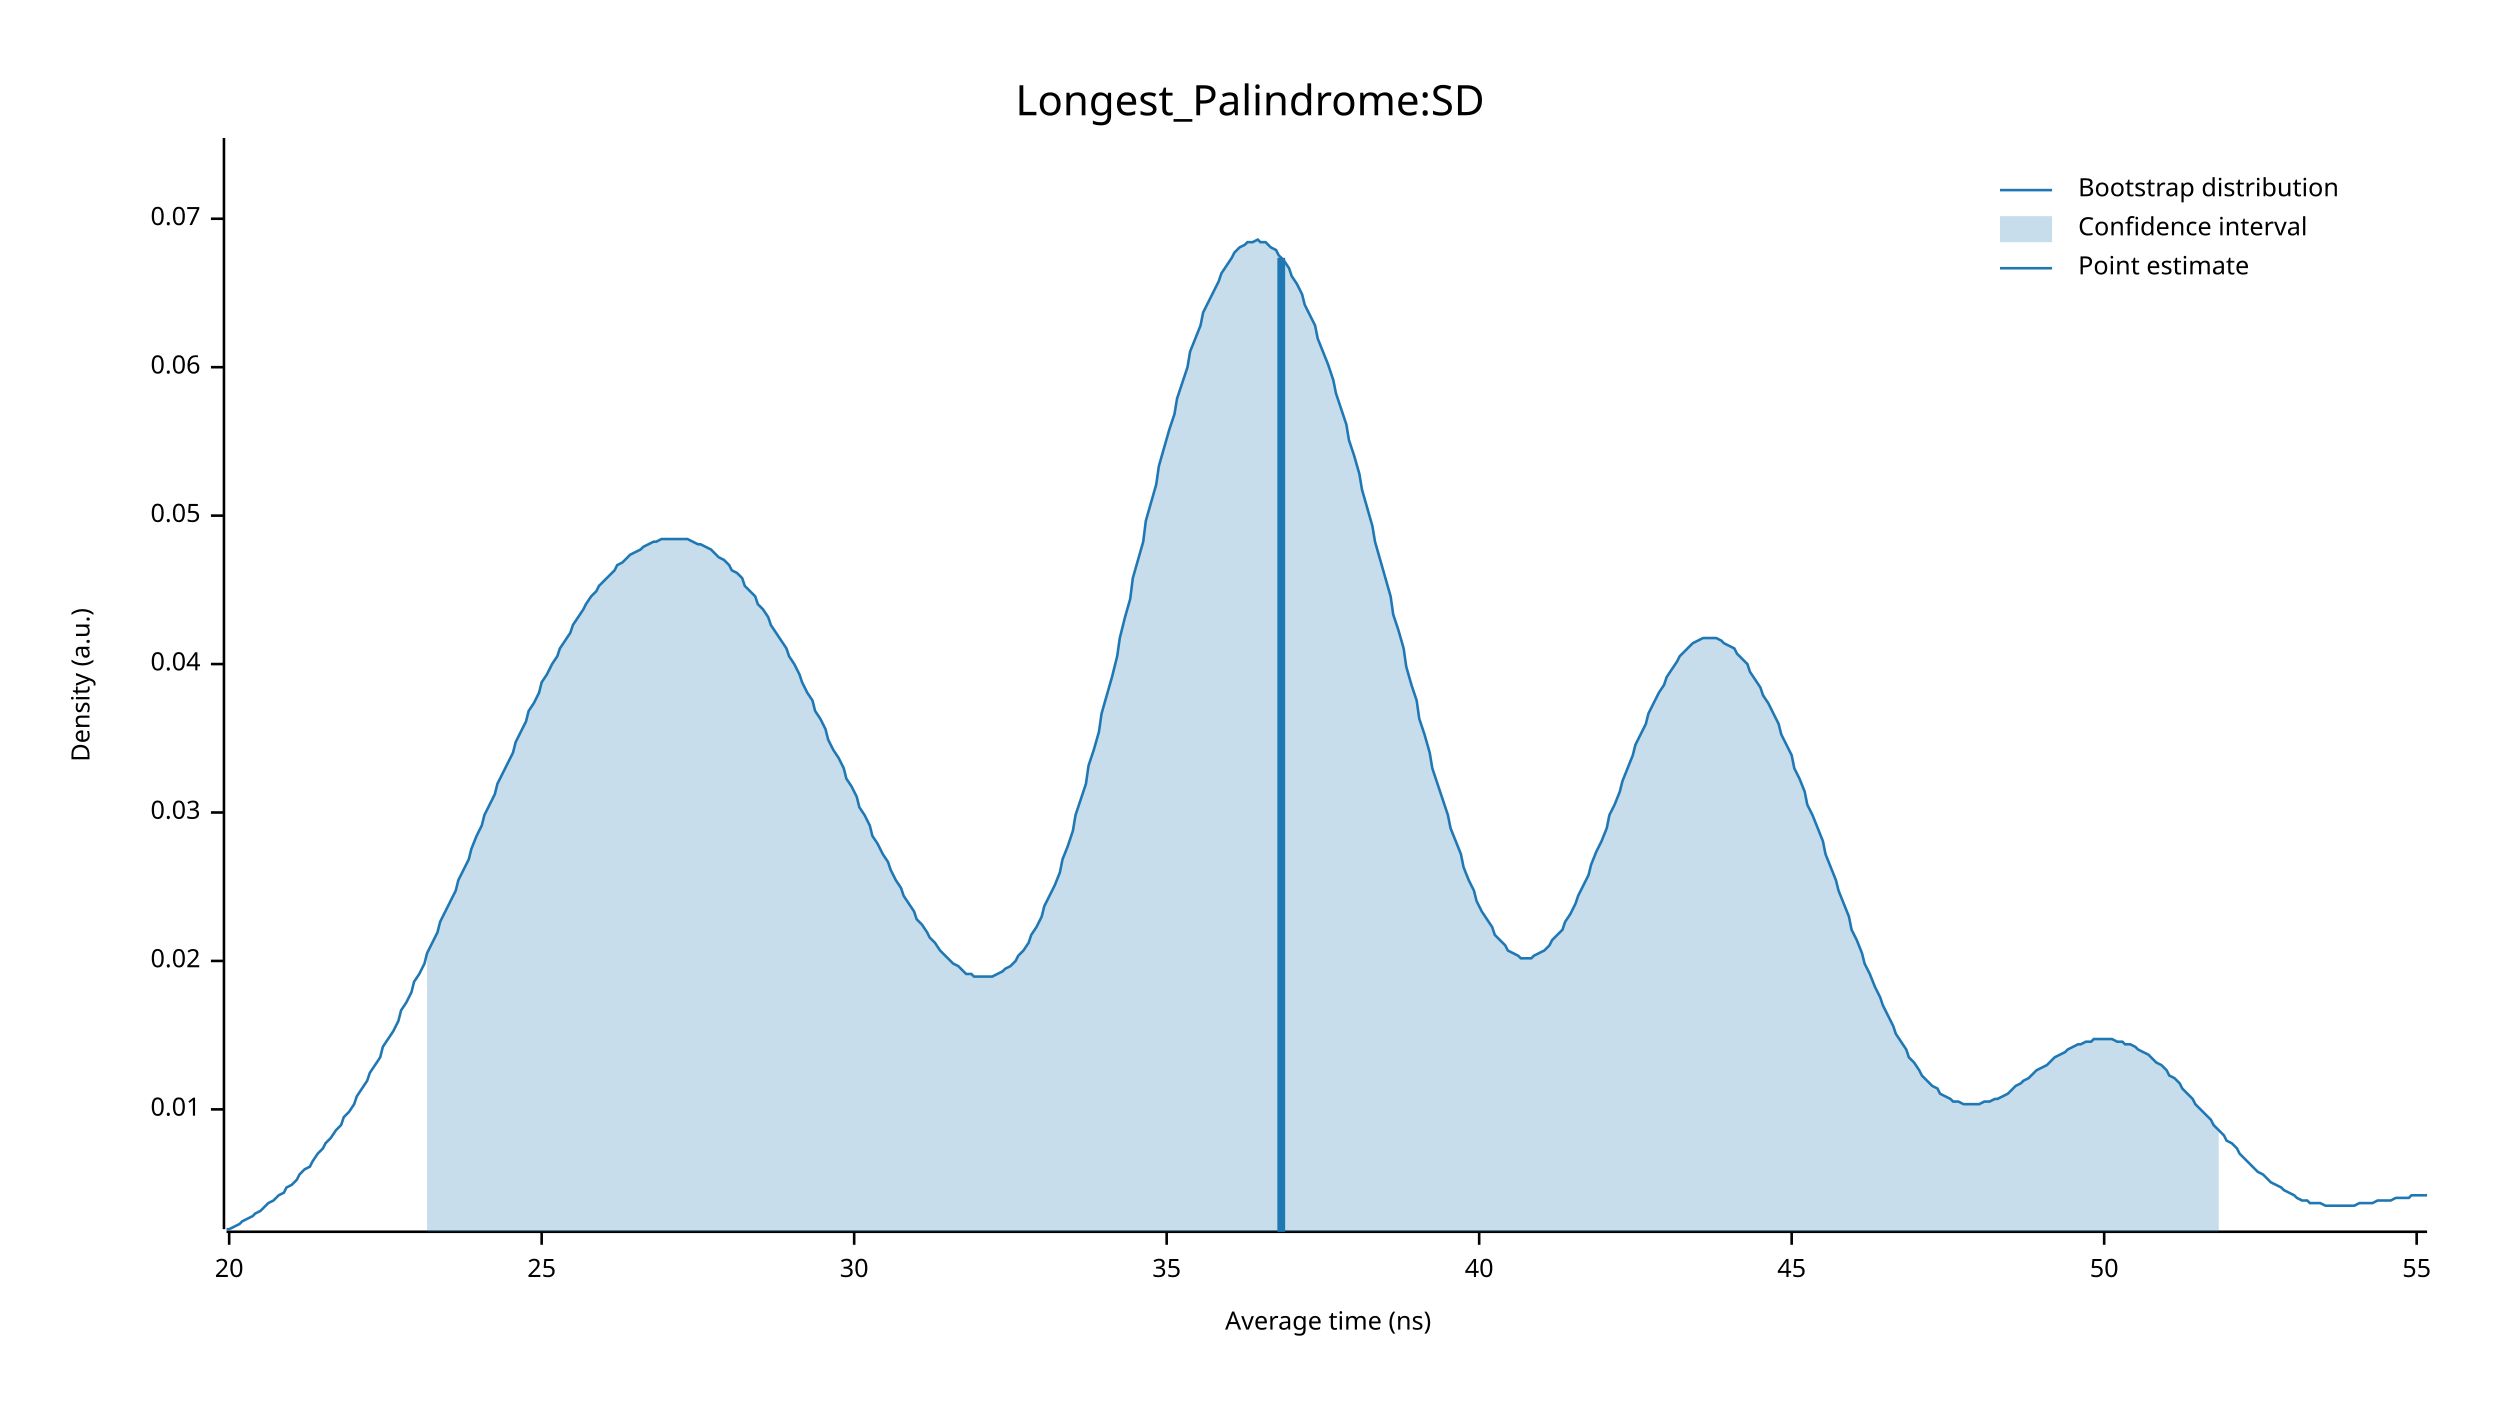
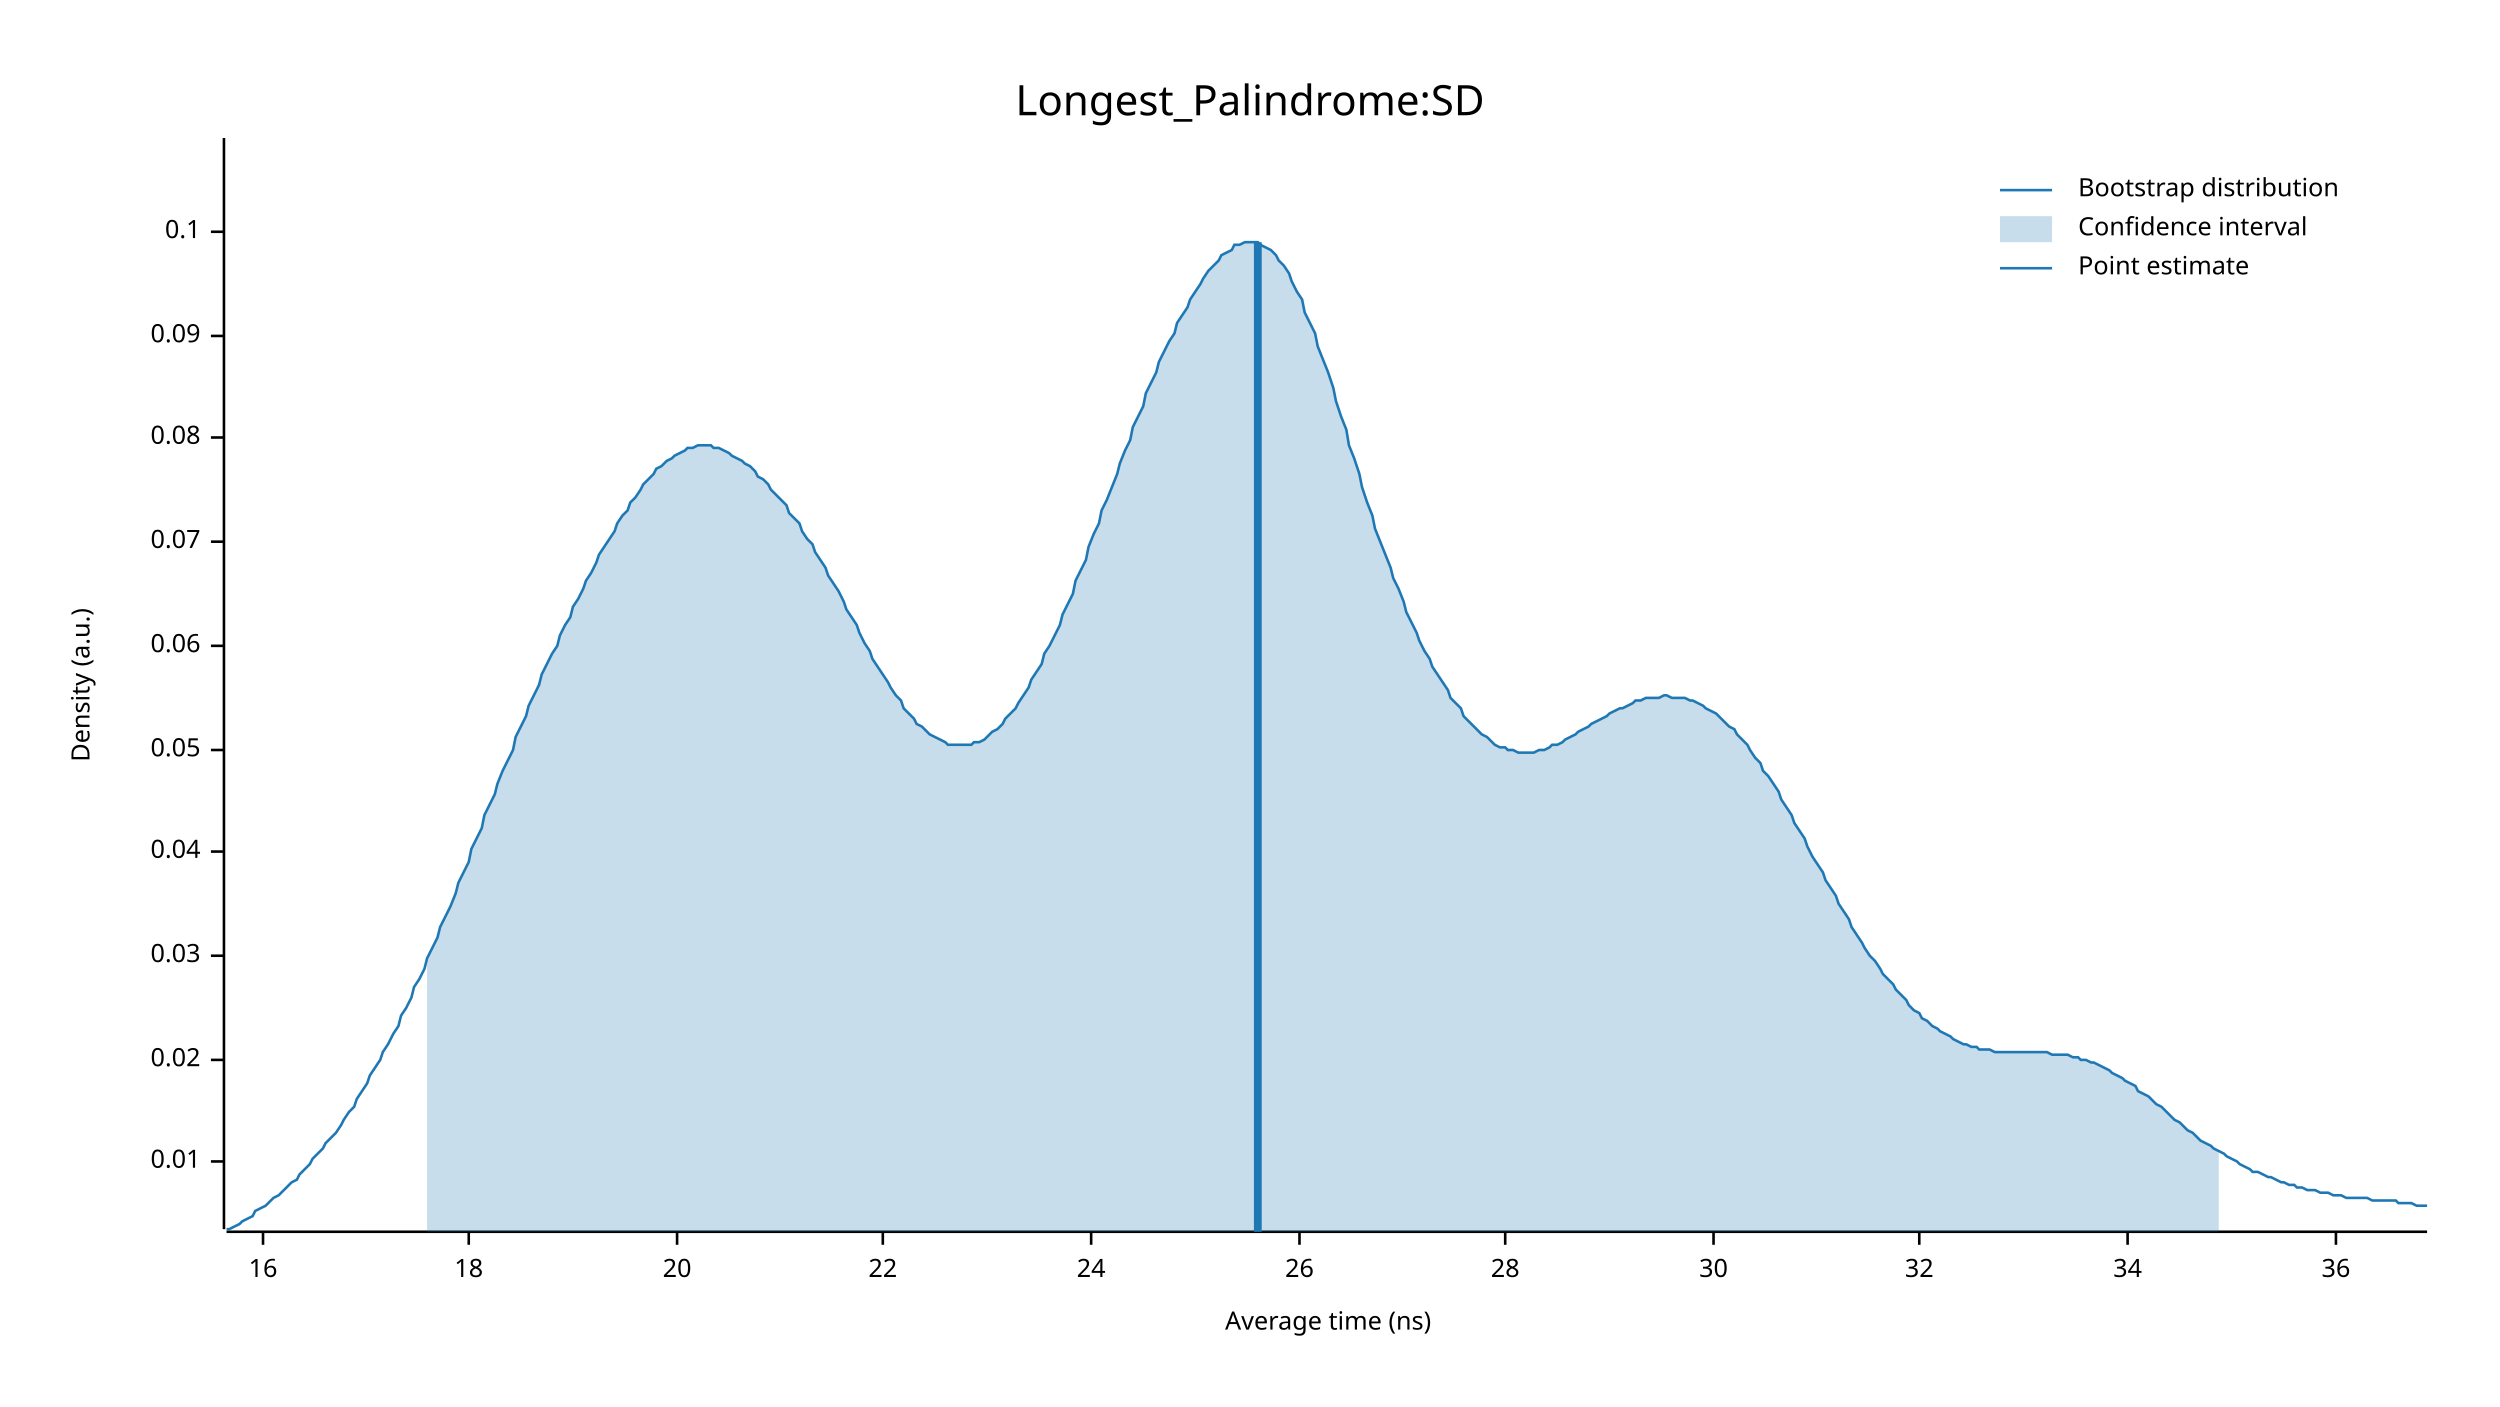
<svg xmlns="http://www.w3.org/2000/svg" width="960" height="540" viewBox="0 0 960 540">
  <text x="480" y="32" dy="0.76em" text-anchor="middle" font-family="sans-serif" font-size="16.129" opacity="1" fill="#000000">
Longest_Palindrome:SD
</text>
  <text x="27" y="263" dy="0.76em" text-anchor="middle" font-family="sans-serif" font-size="9.677" opacity="1" fill="#000000" transform="rotate(270, 27, 263)">
Density (a.u.)
</text>
  <text x="510" y="513" dy="-0.5ex" text-anchor="middle" font-family="sans-serif" font-size="9.677" opacity="1" fill="#000000">
Average time (ns)
</text>
  <polyline fill="none" opacity="1" stroke="#000000" stroke-width="1" points="86,53 86,472 " />
-   <text x="77" y="426" dy="0.5ex" text-anchor="end" font-family="sans-serif" font-size="9.677" opacity="1" fill="#000000">
+   <text x="77" y="446" dy="0.5ex" text-anchor="end" font-family="sans-serif" font-size="9.677" opacity="1" fill="#000000">
0.01
</text>
-   <polyline fill="none" opacity="1" stroke="#000000" stroke-width="1" points="81,426 86,426 " />
-   <text x="77" y="369" dy="0.5ex" text-anchor="end" font-family="sans-serif" font-size="9.677" opacity="1" fill="#000000">
+   <polyline fill="none" opacity="1" stroke="#000000" stroke-width="1" points="81,446 86,446 " />
+   <text x="77" y="407" dy="0.5ex" text-anchor="end" font-family="sans-serif" font-size="9.677" opacity="1" fill="#000000">
0.02
</text>
-   <polyline fill="none" opacity="1" stroke="#000000" stroke-width="1" points="81,369 86,369 " />
-   <text x="77" y="312" dy="0.5ex" text-anchor="end" font-family="sans-serif" font-size="9.677" opacity="1" fill="#000000">
+   <polyline fill="none" opacity="1" stroke="#000000" stroke-width="1" points="81,407 86,407 " />
+   <text x="77" y="367" dy="0.5ex" text-anchor="end" font-family="sans-serif" font-size="9.677" opacity="1" fill="#000000">
0.03
</text>
-   <polyline fill="none" opacity="1" stroke="#000000" stroke-width="1" points="81,312 86,312 " />
-   <text x="77" y="255" dy="0.5ex" text-anchor="end" font-family="sans-serif" font-size="9.677" opacity="1" fill="#000000">
+   <polyline fill="none" opacity="1" stroke="#000000" stroke-width="1" points="81,367 86,367 " />
+   <text x="77" y="327" dy="0.5ex" text-anchor="end" font-family="sans-serif" font-size="9.677" opacity="1" fill="#000000">
0.04
</text>
-   <polyline fill="none" opacity="1" stroke="#000000" stroke-width="1" points="81,255 86,255 " />
-   <text x="77" y="198" dy="0.5ex" text-anchor="end" font-family="sans-serif" font-size="9.677" opacity="1" fill="#000000">
+   <polyline fill="none" opacity="1" stroke="#000000" stroke-width="1" points="81,327 86,327 " />
+   <text x="77" y="288" dy="0.5ex" text-anchor="end" font-family="sans-serif" font-size="9.677" opacity="1" fill="#000000">
0.05
</text>
-   <polyline fill="none" opacity="1" stroke="#000000" stroke-width="1" points="81,198 86,198 " />
-   <text x="77" y="141" dy="0.5ex" text-anchor="end" font-family="sans-serif" font-size="9.677" opacity="1" fill="#000000">
+   <polyline fill="none" opacity="1" stroke="#000000" stroke-width="1" points="81,288 86,288 " />
+   <text x="77" y="248" dy="0.5ex" text-anchor="end" font-family="sans-serif" font-size="9.677" opacity="1" fill="#000000">
0.06
</text>
-   <polyline fill="none" opacity="1" stroke="#000000" stroke-width="1" points="81,141 86,141 " />
-   <text x="77" y="84" dy="0.5ex" text-anchor="end" font-family="sans-serif" font-size="9.677" opacity="1" fill="#000000">
+   <polyline fill="none" opacity="1" stroke="#000000" stroke-width="1" points="81,248 86,248 " />
+   <text x="77" y="208" dy="0.5ex" text-anchor="end" font-family="sans-serif" font-size="9.677" opacity="1" fill="#000000">
0.07
</text>
-   <polyline fill="none" opacity="1" stroke="#000000" stroke-width="1" points="81,84 86,84 " />
+   <polyline fill="none" opacity="1" stroke="#000000" stroke-width="1" points="81,208 86,208 " />
+   <text x="77" y="168" dy="0.5ex" text-anchor="end" font-family="sans-serif" font-size="9.677" opacity="1" fill="#000000">
+ 0.08
+ </text>
+   <polyline fill="none" opacity="1" stroke="#000000" stroke-width="1" points="81,168 86,168 " />
+   <text x="77" y="129" dy="0.5ex" text-anchor="end" font-family="sans-serif" font-size="9.677" opacity="1" fill="#000000">
+ 0.09
+ </text>
+   <polyline fill="none" opacity="1" stroke="#000000" stroke-width="1" points="81,129 86,129 " />
+   <text x="77" y="89" dy="0.5ex" text-anchor="end" font-family="sans-serif" font-size="9.677" opacity="1" fill="#000000">
+ 0.1
+ </text>
+   <polyline fill="none" opacity="1" stroke="#000000" stroke-width="1" points="81,89 86,89 " />
  <polyline fill="none" opacity="1" stroke="#000000" stroke-width="1" points="87,473 932,473 " />
-   <text x="88" y="483" dy="0.76em" text-anchor="middle" font-family="sans-serif" font-size="9.677" opacity="1" fill="#000000">
+   <text x="101" y="483" dy="0.76em" text-anchor="middle" font-family="sans-serif" font-size="9.677" opacity="1" fill="#000000">
+ 16
+ </text>
+   <polyline fill="none" opacity="1" stroke="#000000" stroke-width="1" points="101,473 101,478 " />
+   <text x="180" y="483" dy="0.76em" text-anchor="middle" font-family="sans-serif" font-size="9.677" opacity="1" fill="#000000">
+ 18
+ </text>
+   <polyline fill="none" opacity="1" stroke="#000000" stroke-width="1" points="180,473 180,478 " />
+   <text x="260" y="483" dy="0.76em" text-anchor="middle" font-family="sans-serif" font-size="9.677" opacity="1" fill="#000000">
20
</text>
-   <polyline fill="none" opacity="1" stroke="#000000" stroke-width="1" points="88,473 88,478 " />
-   <text x="208" y="483" dy="0.76em" text-anchor="middle" font-family="sans-serif" font-size="9.677" opacity="1" fill="#000000">
- 25
+   <polyline fill="none" opacity="1" stroke="#000000" stroke-width="1" points="260,473 260,478 " />
+   <text x="339" y="483" dy="0.76em" text-anchor="middle" font-family="sans-serif" font-size="9.677" opacity="1" fill="#000000">
+ 22
</text>
-   <polyline fill="none" opacity="1" stroke="#000000" stroke-width="1" points="208,473 208,478 " />
-   <text x="328" y="483" dy="0.76em" text-anchor="middle" font-family="sans-serif" font-size="9.677" opacity="1" fill="#000000">
+   <polyline fill="none" opacity="1" stroke="#000000" stroke-width="1" points="339,473 339,478 " />
+   <text x="419" y="483" dy="0.76em" text-anchor="middle" font-family="sans-serif" font-size="9.677" opacity="1" fill="#000000">
+ 24
+ </text>
+   <polyline fill="none" opacity="1" stroke="#000000" stroke-width="1" points="419,473 419,478 " />
+   <text x="499" y="483" dy="0.76em" text-anchor="middle" font-family="sans-serif" font-size="9.677" opacity="1" fill="#000000">
+ 26
+ </text>
+   <polyline fill="none" opacity="1" stroke="#000000" stroke-width="1" points="499,473 499,478 " />
+   <text x="578" y="483" dy="0.76em" text-anchor="middle" font-family="sans-serif" font-size="9.677" opacity="1" fill="#000000">
+ 28
+ </text>
+   <polyline fill="none" opacity="1" stroke="#000000" stroke-width="1" points="578,473 578,478 " />
+   <text x="658" y="483" dy="0.76em" text-anchor="middle" font-family="sans-serif" font-size="9.677" opacity="1" fill="#000000">
30
</text>
-   <polyline fill="none" opacity="1" stroke="#000000" stroke-width="1" points="328,473 328,478 " />
-   <text x="448" y="483" dy="0.76em" text-anchor="middle" font-family="sans-serif" font-size="9.677" opacity="1" fill="#000000">
- 35
+   <polyline fill="none" opacity="1" stroke="#000000" stroke-width="1" points="658,473 658,478 " />
+   <text x="737" y="483" dy="0.76em" text-anchor="middle" font-family="sans-serif" font-size="9.677" opacity="1" fill="#000000">
+ 32
</text>
-   <polyline fill="none" opacity="1" stroke="#000000" stroke-width="1" points="448,473 448,478 " />
-   <text x="568" y="483" dy="0.76em" text-anchor="middle" font-family="sans-serif" font-size="9.677" opacity="1" fill="#000000">
- 40
+   <polyline fill="none" opacity="1" stroke="#000000" stroke-width="1" points="737,473 737,478 " />
+   <text x="817" y="483" dy="0.76em" text-anchor="middle" font-family="sans-serif" font-size="9.677" opacity="1" fill="#000000">
+ 34
</text>
-   <polyline fill="none" opacity="1" stroke="#000000" stroke-width="1" points="568,473 568,478 " />
-   <text x="688" y="483" dy="0.76em" text-anchor="middle" font-family="sans-serif" font-size="9.677" opacity="1" fill="#000000">
- 45
+   <polyline fill="none" opacity="1" stroke="#000000" stroke-width="1" points="817,473 817,478 " />
+   <text x="897" y="483" dy="0.76em" text-anchor="middle" font-family="sans-serif" font-size="9.677" opacity="1" fill="#000000">
+ 36
</text>
-   <polyline fill="none" opacity="1" stroke="#000000" stroke-width="1" points="688,473 688,478 " />
-   <text x="808" y="483" dy="0.76em" text-anchor="middle" font-family="sans-serif" font-size="9.677" opacity="1" fill="#000000">
- 50
- </text>
-   <polyline fill="none" opacity="1" stroke="#000000" stroke-width="1" points="808,473 808,478 " />
-   <text x="928" y="483" dy="0.76em" text-anchor="middle" font-family="sans-serif" font-size="9.677" opacity="1" fill="#000000">
- 55
- </text>
-   <polyline fill="none" opacity="1" stroke="#000000" stroke-width="1" points="928,473 928,478 " />
-   <polyline fill="none" opacity="1" stroke="#1F78B4" stroke-width="1" points="87,472 88,472 90,471 92,470 93,469 95,468 97,467 98,466 100,465 102,463 103,462 105,461 107,459 109,458 110,456 112,455 114,453 115,451 117,449 119,448 120,446 122,443 124,441 125,439 127,437 129,434 131,432 132,429 134,427 136,424 137,421 139,418 141,415 142,412 144,409 146,406 147,402 149,399 151,396 153,392 154,388 156,385 158,381 159,377 161,374 163,370 164,366 166,362 168,358 169,354 171,350 173,346 175,342 176,338 178,334 180,330 181,326 183,321 185,317 186,313 188,309 190,305 191,301 193,297 195,293 197,289 198,285 200,281 202,277 203,273 205,270 207,266 208,262 210,259 212,255 214,252 215,249 217,246 219,243 220,240 222,237 224,234 225,232 227,229 229,227 230,225 232,223 234,221 236,219 237,217 239,216 241,214 242,213 244,212 246,211 247,210 249,209 251,208 252,208 254,207 256,207 258,207 259,207 261,207 263,207 264,207 266,208 268,209 269,209 271,210 273,211 274,212 276,214 278,215 280,217 281,219 283,220 285,222 286,225 288,227 290,229 291,232 293,234 295,237 296,240 298,243 300,246 302,249 303,252 305,255 307,259 308,262 310,266 312,269 313,273 315,276 317,280 318,284 320,288 322,291 324,295 325,299 327,302 329,306 330,310 332,313 334,317 335,321 337,324 339,328 341,331 342,334 344,338 346,341 347,344 349,347 351,350 352,353 354,355 356,358 357,360 359,362 361,365 363,367 364,368 366,370 368,371 369,372 371,374 373,374 374,375 376,375 378,375 379,375 381,375 383,374 385,373 386,372 388,371 390,369 391,367 393,365 395,362 396,359 398,356 400,352 401,348 403,344 405,340 407,335 408,330 410,325 412,319 413,313 415,307 417,301 418,294 420,288 422,281 423,274 425,267 427,260 429,252 430,245 432,237 434,230 435,222 437,215 439,208 440,200 442,193 444,186 445,179 447,172 449,165 451,159 452,153 454,147 456,141 457,135 459,130 461,125 462,120 464,116 466,112 468,108 469,105 471,102 473,99 474,97 476,95 478,94 479,93 481,93 483,92 484,93 486,93 488,95 490,96 491,98 493,100 495,103 496,106 498,109 500,113 501,117 503,121 505,125 506,130 508,135 510,140 512,146 513,151 515,157 517,163 518,169 520,175 522,182 523,188 525,195 527,202 528,208 530,215 532,222 534,229 535,236 537,242 539,249 540,256 542,263 544,269 545,276 547,282 549,289 550,295 552,301 554,307 556,313 557,318 559,323 561,328 562,333 564,338 566,342 567,346 569,350 571,353 573,356 574,359 576,361 578,363 579,365 581,366 583,367 584,368 586,368 588,368 589,367 591,366 593,365 595,363 596,361 598,359 600,357 601,354 603,351 605,347 606,344 608,340 610,336 611,332 613,327 615,323 617,318 618,313 620,309 622,304 623,300 625,295 627,290 628,286 630,282 632,278 633,274 635,270 637,266 639,263 640,260 642,257 644,254 645,252 647,250 649,248 650,247 652,246 654,245 655,245 657,245 659,245 661,246 662,247 664,248 666,249 667,251 669,253 671,255 672,258 674,261 676,264 677,267 679,270 681,274 683,278 684,282 686,286 688,290 689,295 691,299 693,304 694,309 696,313 698,318 700,323 701,328 703,333 705,338 706,342 708,347 710,352 711,357 713,361 715,366 716,370 718,374 720,379 722,383 723,386 725,390 727,394 728,397 730,400 732,403 733,406 735,408 737,411 738,413 740,415 742,417 744,418 745,420 747,421 749,422 750,423 752,423 754,424 755,424 757,424 759,424 760,424 762,423 764,423 766,422 767,422 769,421 771,420 772,419 774,417 776,416 777,415 779,414 781,412 782,411 784,410 786,409 788,407 789,406 791,405 793,404 794,403 796,402 798,401 799,401 801,400 803,400 804,399 806,399 808,399 810,399 811,399 813,400 815,400 816,401 818,401 820,402 821,403 823,404 825,405 827,407 828,408 830,409 832,411 833,413 835,414 837,416 838,418 840,420 842,422 843,424 845,426 847,428 849,430 850,432 852,434 854,436 855,438 857,439 859,441 860,443 862,445 864,447 865,448 867,450 869,451 871,453 872,454 874,455 876,456 877,457 879,458 881,459 882,460 884,461 886,461 887,462 889,462 891,462 893,463 894,463 896,463 898,463 899,463 901,463 903,463 904,463 906,462 908,462 909,462 911,462 913,461 915,461 916,461 918,461 920,460 921,460 923,460 925,460 926,459 928,459 930,459 932,459 " />
-   <polygon opacity="0.25" fill="#1F78B4" points="164,366 166,362 168,358 169,354 171,350 173,346 175,342 176,338 178,334 180,330 181,326 183,321 185,317 186,313 188,309 190,305 191,301 193,297 195,293 197,289 198,285 200,281 202,277 203,273 205,270 207,266 208,262 210,259 212,255 214,252 215,249 217,246 219,243 220,240 222,237 224,234 225,232 227,229 229,227 230,225 232,223 234,221 236,219 237,217 239,216 241,214 242,213 244,212 246,211 247,210 249,209 251,208 252,208 254,207 256,207 258,207 259,207 261,207 263,207 264,207 266,208 268,209 269,209 271,210 273,211 274,212 276,214 278,215 280,217 281,219 283,220 285,222 286,225 288,227 290,229 291,232 293,234 295,237 296,240 298,243 300,246 302,249 303,252 305,255 307,259 308,262 310,266 312,269 313,273 315,276 317,280 318,284 320,288 322,291 324,295 325,299 327,302 329,306 330,310 332,313 334,317 335,321 337,324 339,328 341,331 342,334 344,338 346,341 347,344 349,347 351,350 352,353 354,355 356,358 357,360 359,362 361,365 363,367 364,368 366,370 368,371 369,372 371,374 373,374 374,375 376,375 378,375 379,375 381,375 383,374 385,373 386,372 388,371 390,369 391,367 393,365 395,362 396,359 398,356 400,352 401,348 403,344 405,340 407,335 408,330 410,325 412,319 413,313 415,307 417,301 418,294 420,288 422,281 423,274 425,267 427,260 429,252 430,245 432,237 434,230 435,222 437,215 439,208 440,200 442,193 444,186 445,179 447,172 449,165 451,159 452,153 454,147 456,141 457,135 459,130 461,125 462,120 464,116 466,112 468,108 469,105 471,102 473,99 474,97 476,95 478,94 479,93 481,93 483,92 484,93 486,93 488,95 490,96 491,98 493,100 495,103 496,106 498,109 500,113 501,117 503,121 505,125 506,130 508,135 510,140 512,146 513,151 515,157 517,163 518,169 520,175 522,182 523,188 525,195 527,202 528,208 530,215 532,222 534,229 535,236 537,242 539,249 540,256 542,263 544,269 545,276 547,282 549,289 550,295 552,301 554,307 556,313 557,318 559,323 561,328 562,333 564,338 566,342 567,346 569,350 571,353 573,356 574,359 576,361 578,363 579,365 581,366 583,367 584,368 586,368 588,368 589,367 591,366 593,365 595,363 596,361 598,359 600,357 601,354 603,351 605,347 606,344 608,340 610,336 611,332 613,327 615,323 617,318 618,313 620,309 622,304 623,300 625,295 627,290 628,286 630,282 632,278 633,274 635,270 637,266 639,263 640,260 642,257 644,254 645,252 647,250 649,248 650,247 652,246 654,245 655,245 657,245 659,245 661,246 662,247 664,248 666,249 667,251 669,253 671,255 672,258 674,261 676,264 677,267 679,270 681,274 683,278 684,282 686,286 688,290 689,295 691,299 693,304 694,309 696,313 698,318 700,323 701,328 703,333 705,338 706,342 708,347 710,352 711,357 713,361 715,366 716,370 718,374 720,379 722,383 723,386 725,390 727,394 728,397 730,400 732,403 733,406 735,408 737,411 738,413 740,415 742,417 744,418 745,420 747,421 749,422 750,423 752,423 754,424 755,424 757,424 759,424 760,424 762,423 764,423 766,422 767,422 769,421 771,420 772,419 774,417 776,416 777,415 779,414 781,412 782,411 784,410 786,409 788,407 789,406 791,405 793,404 794,403 796,402 798,401 799,401 801,400 803,400 804,399 806,399 808,399 810,399 811,399 813,400 815,400 816,401 818,401 820,402 821,403 823,404 825,405 827,407 828,408 830,409 832,411 833,413 835,414 837,416 838,418 840,420 842,422 843,424 845,426 847,428 849,430 850,432 852,434 852,473 164,473 " />
-   <polyline fill="none" opacity="1" stroke="#1F78B4" stroke-width="3" points="492,473 492,99 " />
+   <polyline fill="none" opacity="1" stroke="#000000" stroke-width="1" points="897,473 897,478 " />
+   <polyline fill="none" opacity="1" stroke="#1F78B4" stroke-width="1" points="87,472 88,472 90,471 92,470 93,469 95,468 97,467 98,465 100,464 102,463 103,462 105,460 107,459 109,457 110,456 112,454 114,453 115,451 117,449 119,447 120,445 122,443 124,441 125,439 127,437 129,435 131,432 132,430 134,427 136,425 137,422 139,419 141,416 142,413 144,410 146,407 147,404 149,401 151,397 153,394 154,390 156,387 158,383 159,379 161,376 163,372 164,368 166,364 168,360 169,356 171,352 173,348 175,343 176,339 178,335 180,331 181,326 183,322 185,318 186,313 188,309 190,305 191,301 193,296 195,292 197,288 198,283 200,279 202,275 203,271 205,267 207,263 208,259 210,255 212,251 214,248 215,244 217,240 219,237 220,233 222,230 224,226 225,223 227,220 229,216 230,213 232,210 234,207 236,204 237,201 239,198 241,196 242,193 244,191 246,188 247,186 249,184 251,182 252,180 254,179 256,177 258,176 259,175 261,174 263,173 264,172 266,172 268,171 269,171 271,171 273,171 274,172 276,172 278,173 280,174 281,175 283,176 285,177 286,178 288,179 290,181 291,183 293,184 295,186 296,188 298,190 300,192 302,194 303,197 305,199 307,201 308,204 310,207 312,209 313,212 315,215 317,218 318,221 320,224 322,227 324,231 325,234 327,237 329,240 330,243 332,247 334,250 335,253 337,256 339,259 341,262 342,264 344,267 346,269 347,272 349,274 351,276 352,278 354,279 356,281 357,282 359,283 361,284 363,285 364,286 366,286 368,286 369,286 371,286 373,286 374,285 376,285 378,284 379,283 381,281 383,280 385,278 386,276 388,274 390,272 391,270 393,267 395,264 396,261 398,258 400,255 401,251 403,248 405,244 407,240 408,236 410,232 412,228 413,223 415,219 417,215 418,210 420,205 422,201 423,196 425,192 427,187 429,182 430,178 432,173 434,169 435,164 437,160 439,156 440,151 442,147 444,143 445,139 447,135 449,131 451,128 452,124 454,121 456,118 457,115 459,112 461,109 462,107 464,104 466,102 468,100 469,98 471,97 473,96 474,94 476,94 478,93 479,93 481,93 483,93 484,94 486,95 488,96 490,98 491,100 493,102 495,105 496,108 498,112 500,115 501,120 503,124 505,128 506,133 508,138 510,143 512,149 513,154 515,160 517,165 518,171 520,176 522,182 523,187 525,193 527,198 528,203 530,208 532,213 534,218 535,222 537,226 539,231 540,235 542,239 544,243 545,246 547,250 549,253 550,256 552,259 554,262 556,265 557,268 559,270 561,272 562,275 564,277 566,279 567,280 569,282 571,283 573,285 574,286 576,287 578,287 579,288 581,288 583,289 584,289 586,289 588,289 589,289 591,288 593,288 595,287 596,286 598,286 600,285 601,284 603,283 605,282 606,281 608,280 610,279 611,278 613,277 615,276 617,275 618,274 620,273 622,272 623,272 625,271 627,270 628,269 630,269 632,268 633,268 635,268 637,268 639,267 640,267 642,268 644,268 645,268 647,268 649,269 650,269 652,270 654,271 655,272 657,273 659,274 661,276 662,277 664,279 666,280 667,282 669,284 671,286 672,288 674,291 676,293 677,296 679,298 681,301 683,304 684,307 686,310 688,313 689,316 691,319 693,322 694,325 696,329 698,332 700,335 701,338 703,341 705,344 706,347 708,350 710,353 711,356 713,359 715,362 716,364 718,367 720,369 722,372 723,374 725,376 727,378 728,380 730,382 732,384 733,386 735,388 737,389 738,391 740,392 742,394 744,395 745,396 747,397 749,398 750,399 752,400 754,401 755,401 757,402 759,402 760,403 762,403 764,403 766,404 767,404 769,404 771,404 772,404 774,404 776,404 777,404 779,404 781,404 782,404 784,404 786,404 788,405 789,405 791,405 793,405 794,405 796,406 798,406 799,407 801,407 803,408 804,408 806,409 808,410 810,411 811,412 813,413 815,414 816,415 818,416 820,417 821,419 823,420 825,421 827,423 828,424 830,425 832,427 833,428 835,430 837,431 838,432 840,434 842,435 843,436 845,438 847,439 849,440 850,441 852,442 854,443 855,444 857,445 859,446 860,447 862,448 864,449 865,450 867,450 869,451 871,452 872,452 874,453 876,454 877,454 879,455 881,455 882,456 884,456 886,457 887,457 889,457 891,458 893,458 894,458 896,459 898,459 899,459 901,460 903,460 904,460 906,460 908,460 909,460 911,461 913,461 915,461 916,461 918,461 920,461 921,462 923,462 925,462 926,462 928,463 930,463 932,463 " />
+   <polygon opacity="0.25" fill="#1F78B4" points="164,368 166,364 168,360 169,356 171,352 173,348 175,343 176,339 178,335 180,331 181,326 183,322 185,318 186,313 188,309 190,305 191,301 193,296 195,292 197,288 198,283 200,279 202,275 203,271 205,267 207,263 208,259 210,255 212,251 214,248 215,244 217,240 219,237 220,233 222,230 224,226 225,223 227,220 229,216 230,213 232,210 234,207 236,204 237,201 239,198 241,196 242,193 244,191 246,188 247,186 249,184 251,182 252,180 254,179 256,177 258,176 259,175 261,174 263,173 264,172 266,172 268,171 269,171 271,171 273,171 274,172 276,172 278,173 280,174 281,175 283,176 285,177 286,178 288,179 290,181 291,183 293,184 295,186 296,188 298,190 300,192 302,194 303,197 305,199 307,201 308,204 310,207 312,209 313,212 315,215 317,218 318,221 320,224 322,227 324,231 325,234 327,237 329,240 330,243 332,247 334,250 335,253 337,256 339,259 341,262 342,264 344,267 346,269 347,272 349,274 351,276 352,278 354,279 356,281 357,282 359,283 361,284 363,285 364,286 366,286 368,286 369,286 371,286 373,286 374,285 376,285 378,284 379,283 381,281 383,280 385,278 386,276 388,274 390,272 391,270 393,267 395,264 396,261 398,258 400,255 401,251 403,248 405,244 407,240 408,236 410,232 412,228 413,223 415,219 417,215 418,210 420,205 422,201 423,196 425,192 427,187 429,182 430,178 432,173 434,169 435,164 437,160 439,156 440,151 442,147 444,143 445,139 447,135 449,131 451,128 452,124 454,121 456,118 457,115 459,112 461,109 462,107 464,104 466,102 468,100 469,98 471,97 473,96 474,94 476,94 478,93 479,93 481,93 483,93 484,94 486,95 488,96 490,98 491,100 493,102 495,105 496,108 498,112 500,115 501,120 503,124 505,128 506,133 508,138 510,143 512,149 513,154 515,160 517,165 518,171 520,176 522,182 523,187 525,193 527,198 528,203 530,208 532,213 534,218 535,222 537,226 539,231 540,235 542,239 544,243 545,246 547,250 549,253 550,256 552,259 554,262 556,265 557,268 559,270 561,272 562,275 564,277 566,279 567,280 569,282 571,283 573,285 574,286 576,287 578,287 579,288 581,288 583,289 584,289 586,289 588,289 589,289 591,288 593,288 595,287 596,286 598,286 600,285 601,284 603,283 605,282 606,281 608,280 610,279 611,278 613,277 615,276 617,275 618,274 620,273 622,272 623,272 625,271 627,270 628,269 630,269 632,268 633,268 635,268 637,268 639,267 640,267 642,268 644,268 645,268 647,268 649,269 650,269 652,270 654,271 655,272 657,273 659,274 661,276 662,277 664,279 666,280 667,282 669,284 671,286 672,288 674,291 676,293 677,296 679,298 681,301 683,304 684,307 686,310 688,313 689,316 691,319 693,322 694,325 696,329 698,332 700,335 701,338 703,341 705,344 706,347 708,350 710,353 711,356 713,359 715,362 716,364 718,367 720,369 722,372 723,374 725,376 727,378 728,380 730,382 732,384 733,386 735,388 737,389 738,391 740,392 742,394 744,395 745,396 747,397 749,398 750,399 752,400 754,401 755,401 757,402 759,402 760,403 762,403 764,403 766,404 767,404 769,404 771,404 772,404 774,404 776,404 777,404 779,404 781,404 782,404 784,404 786,404 788,405 789,405 791,405 793,405 794,405 796,406 798,406 799,407 801,407 803,408 804,408 806,409 808,410 810,411 811,412 813,413 815,414 816,415 818,416 820,417 821,419 823,420 825,421 827,423 828,424 830,425 832,427 833,428 835,430 837,431 838,432 840,434 842,435 843,436 845,438 847,439 849,440 850,441 852,442 852,473 164,473 " />
+   <polyline fill="none" opacity="1" stroke="#1F78B4" stroke-width="3" points="483,473 483,93 " />
  <text x="798" y="68" dy="0.76em" text-anchor="start" font-family="sans-serif" font-size="9.677" opacity="1" fill="#000000">
Bootstrap distribution
</text>
  <text x="798" y="83" dy="0.76em" text-anchor="start" font-family="sans-serif" font-size="9.677" opacity="1" fill="#000000">
Confidence interval
</text>
  <text x="798" y="98" dy="0.76em" text-anchor="start" font-family="sans-serif" font-size="9.677" opacity="1" fill="#000000">
Point estimate
</text>
  <polyline fill="none" opacity="1" stroke="#1F78B4" stroke-width="1" points="768,73 788,73 " />
  <rect x="768" y="83" width="20" height="10" opacity="0.25" fill="#1F78B4" stroke="none" />
  <polyline fill="none" opacity="1" stroke="#1F78B4" stroke-width="1" points="768,103 788,103 " />
</svg>
